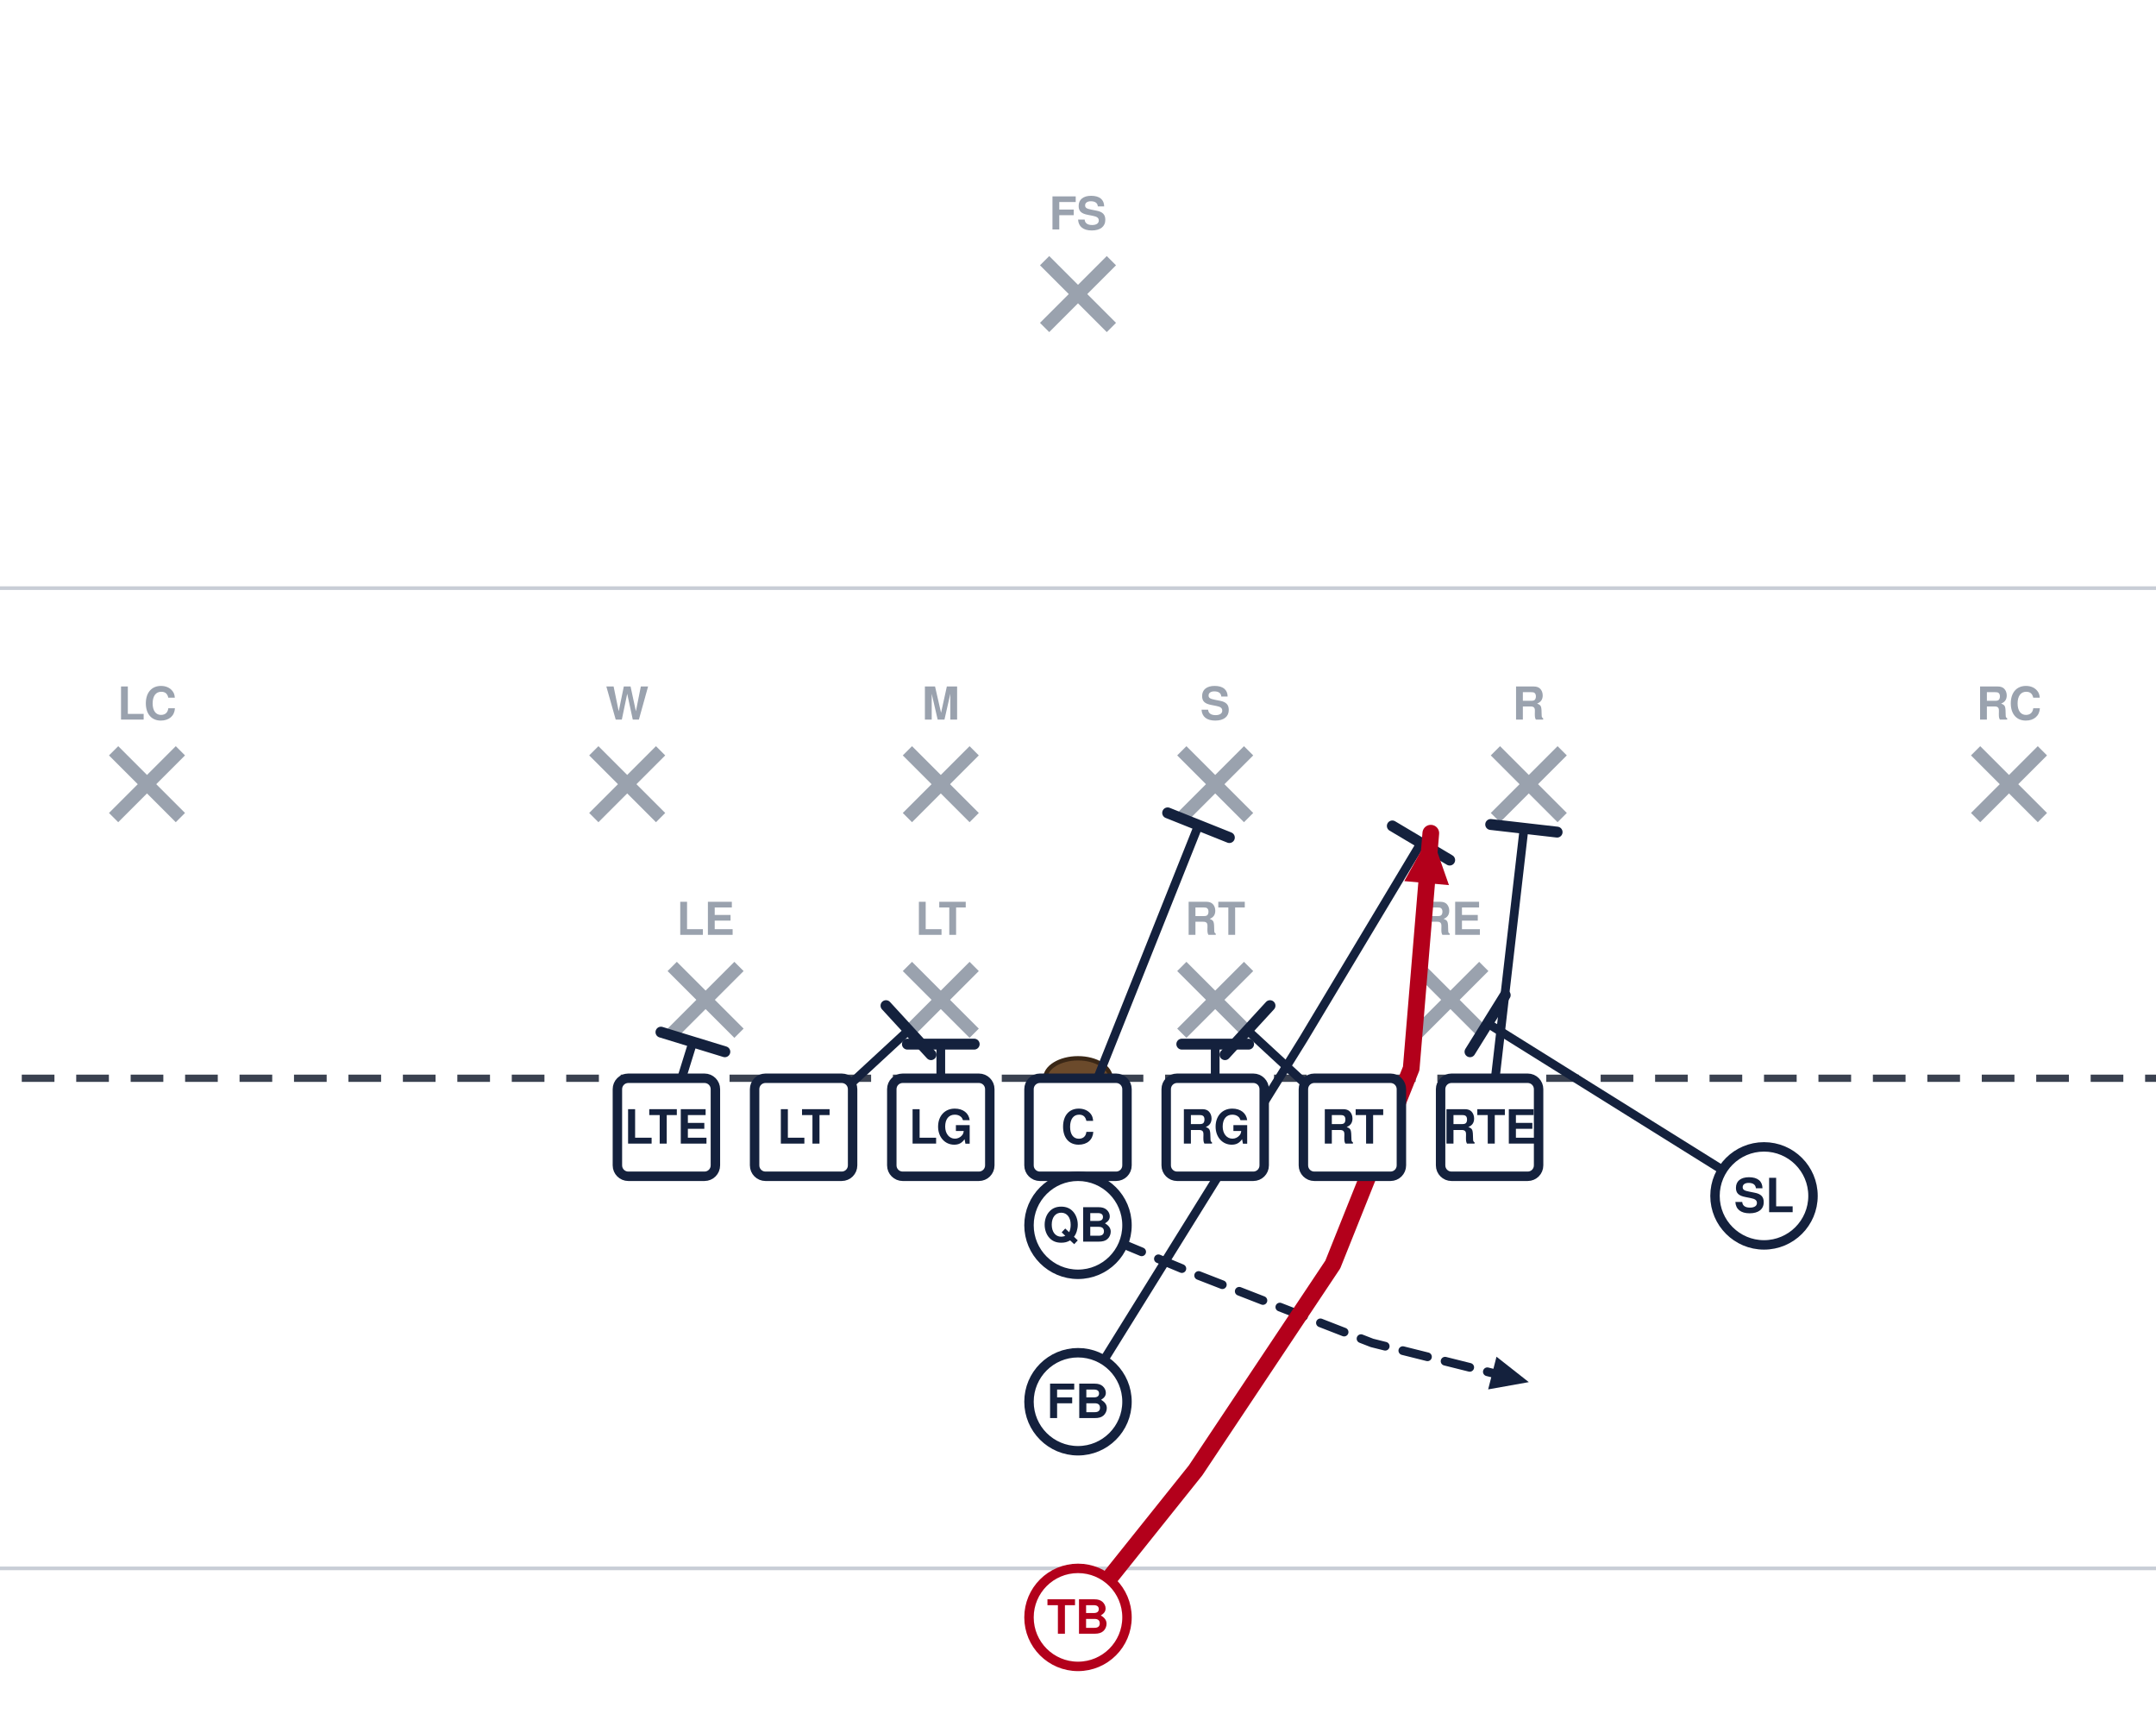
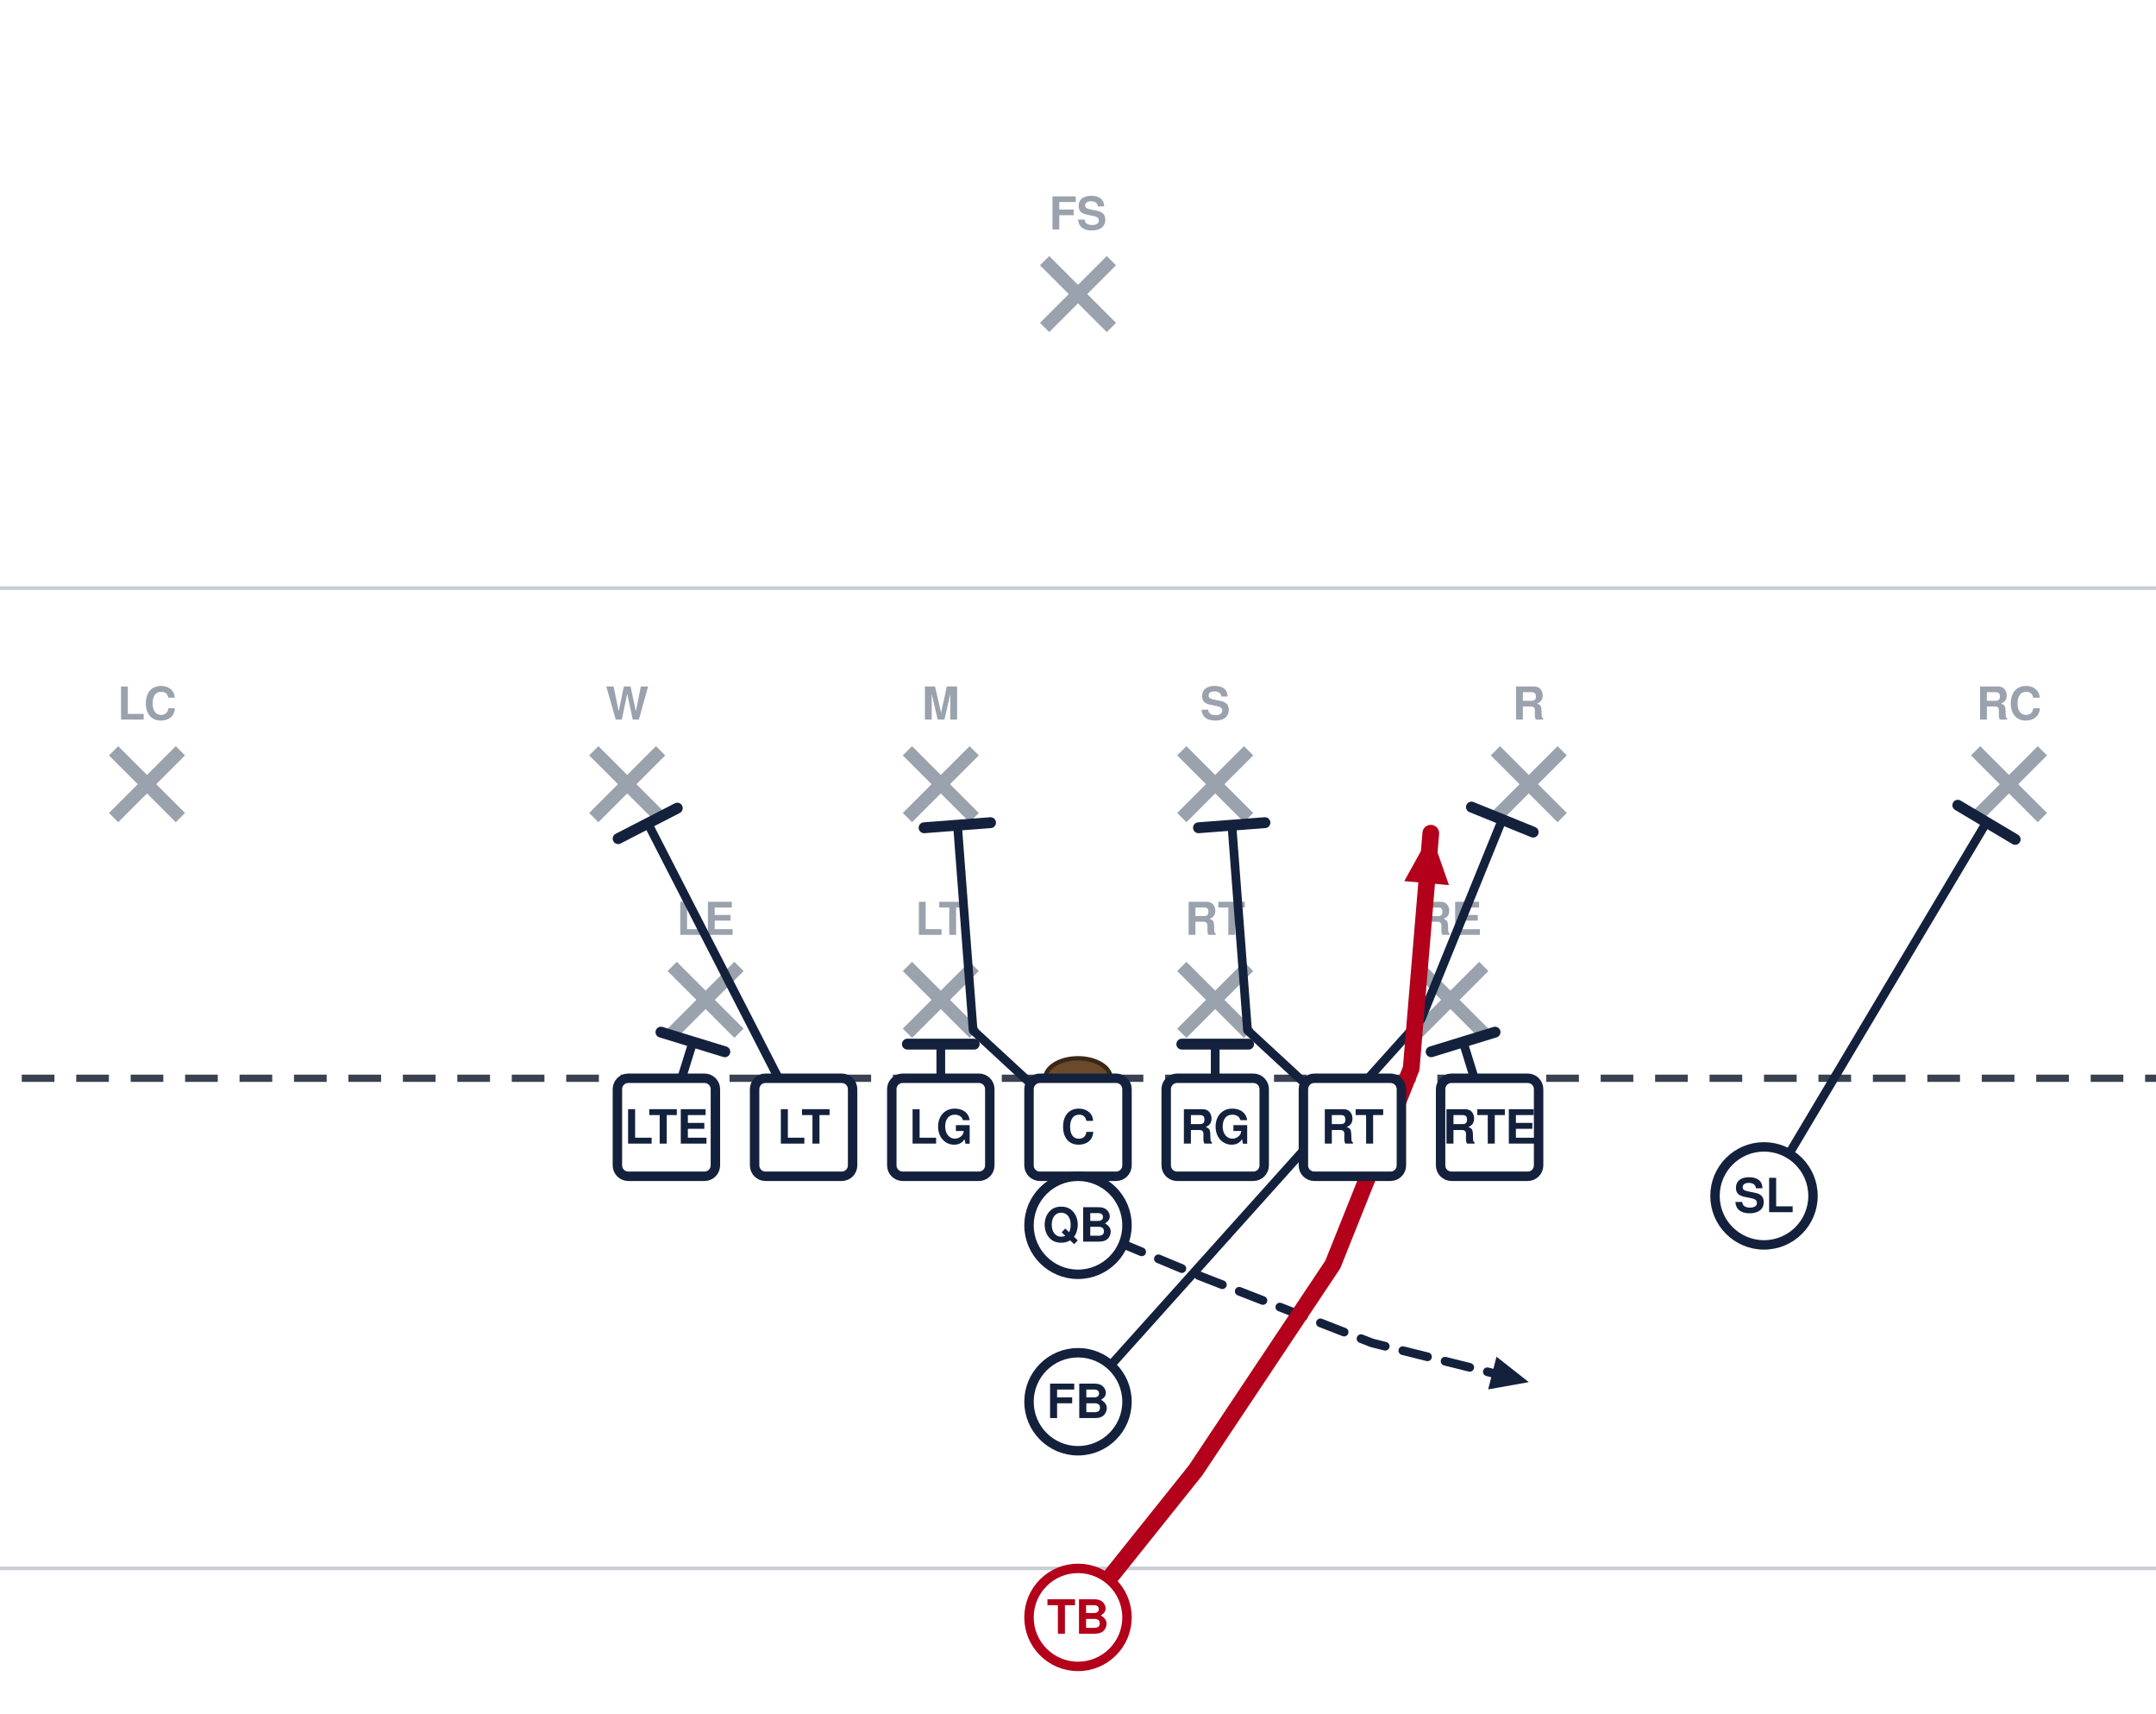
<svg xmlns="http://www.w3.org/2000/svg" width="594" height="472" viewBox="54 27 594 472" font-family="Segoe UI, Helvetica, Arial, sans-serif" role="img">
  <rect x="0" y="0" width="702" height="513" fill="#ffffff" />
  <line x1="0" y1="459.0" x2="702" y2="459.0" stroke="#c8cdd6" stroke-width="1" />
  <line x1="0" y1="189.0" x2="702" y2="189.0" stroke="#c8cdd6" stroke-width="1" />
  <line x1="0" y1="324.0" x2="702" y2="324.0" stroke="#3a4150" stroke-width="2" stroke-dasharray="9 6" />
  <ellipse cx="351.0" cy="324.0" rx="9" ry="5.5" fill="#6b4a2b" stroke="#3a2716" stroke-width="1.2" />
  <line x1="239.2" y1="293.2" x2="257.6" y2="311.6" stroke="#9aa2ae" stroke-width="3.6" />
  <line x1="257.6" y1="293.2" x2="239.2" y2="311.6" stroke="#9aa2ae" stroke-width="3.6" />
  <text x="248.4" y="284.5" text-anchor="middle" font-size="12.5" fill="#9aa2ae" font-weight="600">LE</text>
  <line x1="304.0" y1="293.2" x2="322.4" y2="311.6" stroke="#9aa2ae" stroke-width="3.6" />
  <line x1="322.4" y1="293.2" x2="304.0" y2="311.6" stroke="#9aa2ae" stroke-width="3.6" />
  <text x="313.2" y="284.5" text-anchor="middle" font-size="12.5" fill="#9aa2ae" font-weight="600">LT</text>
  <line x1="379.6" y1="293.2" x2="398.0" y2="311.6" stroke="#9aa2ae" stroke-width="3.6" />
  <line x1="398.0" y1="293.2" x2="379.6" y2="311.6" stroke="#9aa2ae" stroke-width="3.6" />
  <text x="388.8" y="284.5" text-anchor="middle" font-size="12.5" fill="#9aa2ae" font-weight="600">RT</text>
  <line x1="444.4" y1="293.2" x2="462.8" y2="311.6" stroke="#9aa2ae" stroke-width="3.6" />
  <line x1="462.8" y1="293.2" x2="444.4" y2="311.6" stroke="#9aa2ae" stroke-width="3.6" />
  <text x="453.6" y="284.5" text-anchor="middle" font-size="12.5" fill="#9aa2ae" font-weight="600">RE</text>
  <line x1="217.6" y1="233.8" x2="236.0" y2="252.2" stroke="#9aa2ae" stroke-width="3.6" />
  <line x1="236.0" y1="233.8" x2="217.6" y2="252.2" stroke="#9aa2ae" stroke-width="3.6" />
  <text x="226.8" y="225.2" text-anchor="middle" font-size="12.5" fill="#9aa2ae" font-weight="600">W</text>
  <line x1="304.0" y1="233.8" x2="322.4" y2="252.2" stroke="#9aa2ae" stroke-width="3.6" />
  <line x1="322.4" y1="233.8" x2="304.0" y2="252.2" stroke="#9aa2ae" stroke-width="3.6" />
  <text x="313.2" y="225.2" text-anchor="middle" font-size="12.5" fill="#9aa2ae" font-weight="600">M</text>
  <line x1="379.6" y1="233.8" x2="398.0" y2="252.2" stroke="#9aa2ae" stroke-width="3.6" />
  <line x1="398.0" y1="233.8" x2="379.6" y2="252.2" stroke="#9aa2ae" stroke-width="3.6" />
  <text x="388.8" y="225.2" text-anchor="middle" font-size="12.5" fill="#9aa2ae" font-weight="600">S</text>
  <line x1="466.0" y1="233.8" x2="484.4" y2="252.2" stroke="#9aa2ae" stroke-width="3.6" />
  <line x1="484.4" y1="233.8" x2="466.0" y2="252.2" stroke="#9aa2ae" stroke-width="3.6" />
  <text x="475.2" y="225.2" text-anchor="middle" font-size="12.5" fill="#9aa2ae" font-weight="600">R</text>
  <line x1="85.3" y1="233.8" x2="103.7" y2="252.2" stroke="#9aa2ae" stroke-width="3.6" />
  <line x1="103.7" y1="233.8" x2="85.3" y2="252.2" stroke="#9aa2ae" stroke-width="3.6" />
  <text x="94.5" y="225.2" text-anchor="middle" font-size="12.5" fill="#9aa2ae" font-weight="600">LC</text>
  <line x1="598.3" y1="233.8" x2="616.7" y2="252.2" stroke="#9aa2ae" stroke-width="3.6" />
  <line x1="616.7" y1="233.8" x2="598.3" y2="252.2" stroke="#9aa2ae" stroke-width="3.6" />
  <text x="607.5" y="225.2" text-anchor="middle" font-size="12.5" fill="#9aa2ae" font-weight="600">RC</text>
  <line x1="341.8" y1="98.8" x2="360.2" y2="117.2" stroke="#9aa2ae" stroke-width="3.6" />
  <line x1="360.2" y1="98.8" x2="341.8" y2="117.2" stroke="#9aa2ae" stroke-width="3.6" />
  <text x="351.0" y="90.2" text-anchor="middle" font-size="12.5" fill="#9aa2ae" font-weight="600">FS</text>
  <path d="M237.6,337.5 L244.9,314.0" fill="none" stroke="#14213d" stroke-width="2.4" stroke-linecap="round" stroke-linejoin="round" />
  <line x1="236.1" y1="311.3" x2="253.7" y2="316.7" stroke="#14213d" stroke-width="3.0" stroke-linecap="round" />
-   <path d="M275.4,337.5 L304.3,310.8" fill="none" stroke="#14213d" stroke-width="2.4" stroke-linecap="round" stroke-linejoin="round" />
-   <line x1="298.1" y1="304.0" x2="310.5" y2="317.5" stroke="#14213d" stroke-width="3.0" stroke-linecap="round" />
+   <path d="M275.4,337.5 L232.5,253.8" fill="none" stroke="#14213d" stroke-width="2.4" stroke-linecap="round" stroke-linejoin="round" />
+   <line x1="224.3" y1="258.0" x2="240.6" y2="249.6" stroke="#14213d" stroke-width="3.0" stroke-linecap="round" />
  <path d="M313.2,337.5 L313.2,314.6" fill="none" stroke="#14213d" stroke-width="2.4" stroke-linecap="round" stroke-linejoin="round" />
  <line x1="304.0" y1="314.6" x2="322.4" y2="314.6" stroke="#14213d" stroke-width="3.0" stroke-linecap="round" />
-   <path d="M351.0,337.5 L384.2,254.3" fill="none" stroke="#14213d" stroke-width="2.4" stroke-linecap="round" stroke-linejoin="round" />
-   <line x1="375.7" y1="250.9" x2="392.7" y2="257.7" stroke="#14213d" stroke-width="3.0" stroke-linecap="round" />
+   <path d="M351.0,337.5 L322.1,310.8 L317.8,254.3" fill="none" stroke="#14213d" stroke-width="2.4" stroke-linecap="round" stroke-linejoin="round" />
+   <line x1="308.6" y1="255.0" x2="326.9" y2="253.6" stroke="#14213d" stroke-width="3.0" stroke-linecap="round" />
  <path d="M388.8,337.5 L388.8,314.6" fill="none" stroke="#14213d" stroke-width="2.4" stroke-linecap="round" stroke-linejoin="round" />
  <line x1="379.6" y1="314.6" x2="398.0" y2="314.6" stroke="#14213d" stroke-width="3.0" stroke-linecap="round" />
-   <path d="M426.6,337.5 L397.7,310.8" fill="none" stroke="#14213d" stroke-width="2.4" stroke-linecap="round" stroke-linejoin="round" />
-   <line x1="391.5" y1="317.5" x2="403.9" y2="304.0" stroke="#14213d" stroke-width="3.0" stroke-linecap="round" />
-   <path d="M464.4,337.5 L473.9,255.1" fill="none" stroke="#14213d" stroke-width="2.4" stroke-linecap="round" stroke-linejoin="round" />
-   <line x1="464.7" y1="254.1" x2="483.0" y2="256.2" stroke="#14213d" stroke-width="3.0" stroke-linecap="round" />
-   <path d="M540.0,356.4 L463.9,308.9" fill="none" stroke="#14213d" stroke-width="2.4" stroke-linecap="round" stroke-linejoin="round" />
-   <line x1="459.0" y1="316.7" x2="468.7" y2="301.1" stroke="#14213d" stroke-width="3.0" stroke-linecap="round" />
+   <path d="M426.6,337.5 L397.7,310.8 L393.4,254.3" fill="none" stroke="#14213d" stroke-width="2.4" stroke-linecap="round" stroke-linejoin="round" />
+   <line x1="384.2" y1="255.0" x2="402.5" y2="253.6" stroke="#14213d" stroke-width="3.0" stroke-linecap="round" />
+   <path d="M464.4,337.5 L457.1,314.0" fill="none" stroke="#14213d" stroke-width="2.4" stroke-linecap="round" stroke-linejoin="round" />
+   <line x1="448.3" y1="316.7" x2="465.9" y2="311.3" stroke="#14213d" stroke-width="3.0" stroke-linecap="round" />
+   <path d="M540.0,356.4 L601.3,253.5" fill="none" stroke="#14213d" stroke-width="2.4" stroke-linecap="round" stroke-linejoin="round" />
+   <line x1="593.4" y1="248.8" x2="609.2" y2="258.2" stroke="#14213d" stroke-width="3.0" stroke-linecap="round" />
  <path d="M351.0,364.5 L383.4,378.0 L432.0,396.9 L475.2,407.7" fill="none" stroke="#14213d" stroke-width="2.4" stroke-linecap="round" stroke-linejoin="round" stroke-dasharray="7 5" />
  <polygon points="475.2,407.7 464.0,409.7 466.3,400.7" fill="#14213d" />
-   <path d="M351.0,413.1 L413.1,313.2 L445.5,259.2" fill="none" stroke="#14213d" stroke-width="2.4" stroke-linecap="round" stroke-linejoin="round" />
-   <line x1="437.6" y1="254.5" x2="453.4" y2="263.9" stroke="#14213d" stroke-width="3.0" stroke-linecap="round" />
+   <path d="M351.0,413.1 L445.5,307.8 L467.9,252.7" fill="none" stroke="#14213d" stroke-width="2.4" stroke-linecap="round" stroke-linejoin="round" />
+   <line x1="459.4" y1="249.3" x2="476.4" y2="256.2" stroke="#14213d" stroke-width="3.0" stroke-linecap="round" />
  <path d="M351.0,472.5 L383.4,432.0 L421.2,375.3 L442.8,321.3 L448.2,256.5" fill="none" stroke="#b3001b" stroke-width="4.6" stroke-linecap="round" stroke-linejoin="round" />
  <polygon points="448.2,256.5 453.2,270.8 440.9,269.7" fill="#b3001b" />
  <rect x="224.1" y="324.0" width="27.0" height="27.0" rx="3" fill="#ffffff" stroke="#14213d" stroke-width="2.6" />
  <text x="237.6" y="342.0" text-anchor="middle" font-size="13" font-weight="700" fill="#14213d">LTE</text>
  <rect x="261.9" y="324.0" width="27.0" height="27.0" rx="3" fill="#ffffff" stroke="#14213d" stroke-width="2.6" />
  <text x="275.4" y="342.0" text-anchor="middle" font-size="13" font-weight="700" fill="#14213d">LT</text>
  <rect x="299.7" y="324.0" width="27.0" height="27.0" rx="3" fill="#ffffff" stroke="#14213d" stroke-width="2.6" />
  <text x="313.2" y="342.0" text-anchor="middle" font-size="13" font-weight="700" fill="#14213d">LG</text>
  <rect x="337.5" y="324.0" width="27.0" height="27.0" rx="3" fill="#ffffff" stroke="#14213d" stroke-width="2.6" />
  <text x="351.0" y="342.0" text-anchor="middle" font-size="13" font-weight="700" fill="#14213d">C</text>
  <rect x="375.3" y="324.0" width="27.0" height="27.0" rx="3" fill="#ffffff" stroke="#14213d" stroke-width="2.6" />
  <text x="388.8" y="342.0" text-anchor="middle" font-size="13" font-weight="700" fill="#14213d">RG</text>
  <rect x="413.1" y="324.0" width="27.0" height="27.0" rx="3" fill="#ffffff" stroke="#14213d" stroke-width="2.6" />
  <text x="426.6" y="342.0" text-anchor="middle" font-size="13" font-weight="700" fill="#14213d">RT</text>
  <rect x="450.9" y="324.0" width="27.0" height="27.0" rx="3" fill="#ffffff" stroke="#14213d" stroke-width="2.6" />
  <text x="464.4" y="342.0" text-anchor="middle" font-size="13" font-weight="700" fill="#14213d">RTE</text>
  <circle cx="540.0" cy="356.4" r="13.5" fill="#ffffff" stroke="#14213d" stroke-width="2.6" />
  <text x="540.0" y="360.9" text-anchor="middle" font-size="13" font-weight="700" fill="#14213d">SL</text>
  <circle cx="351.0" cy="364.5" r="13.5" fill="#ffffff" stroke="#14213d" stroke-width="2.6" />
  <text x="351.0" y="369.0" text-anchor="middle" font-size="13" font-weight="700" fill="#14213d">QB</text>
  <circle cx="351.0" cy="413.1" r="13.5" fill="#ffffff" stroke="#14213d" stroke-width="2.6" />
  <text x="351.0" y="417.6" text-anchor="middle" font-size="13" font-weight="700" fill="#14213d">FB</text>
  <circle cx="351.0" cy="472.5" r="13.5" fill="#ffffff" stroke="#b3001b" stroke-width="2.6" />
  <text x="351.0" y="477.0" text-anchor="middle" font-size="13" font-weight="700" fill="#b3001b">TB</text>
</svg>
